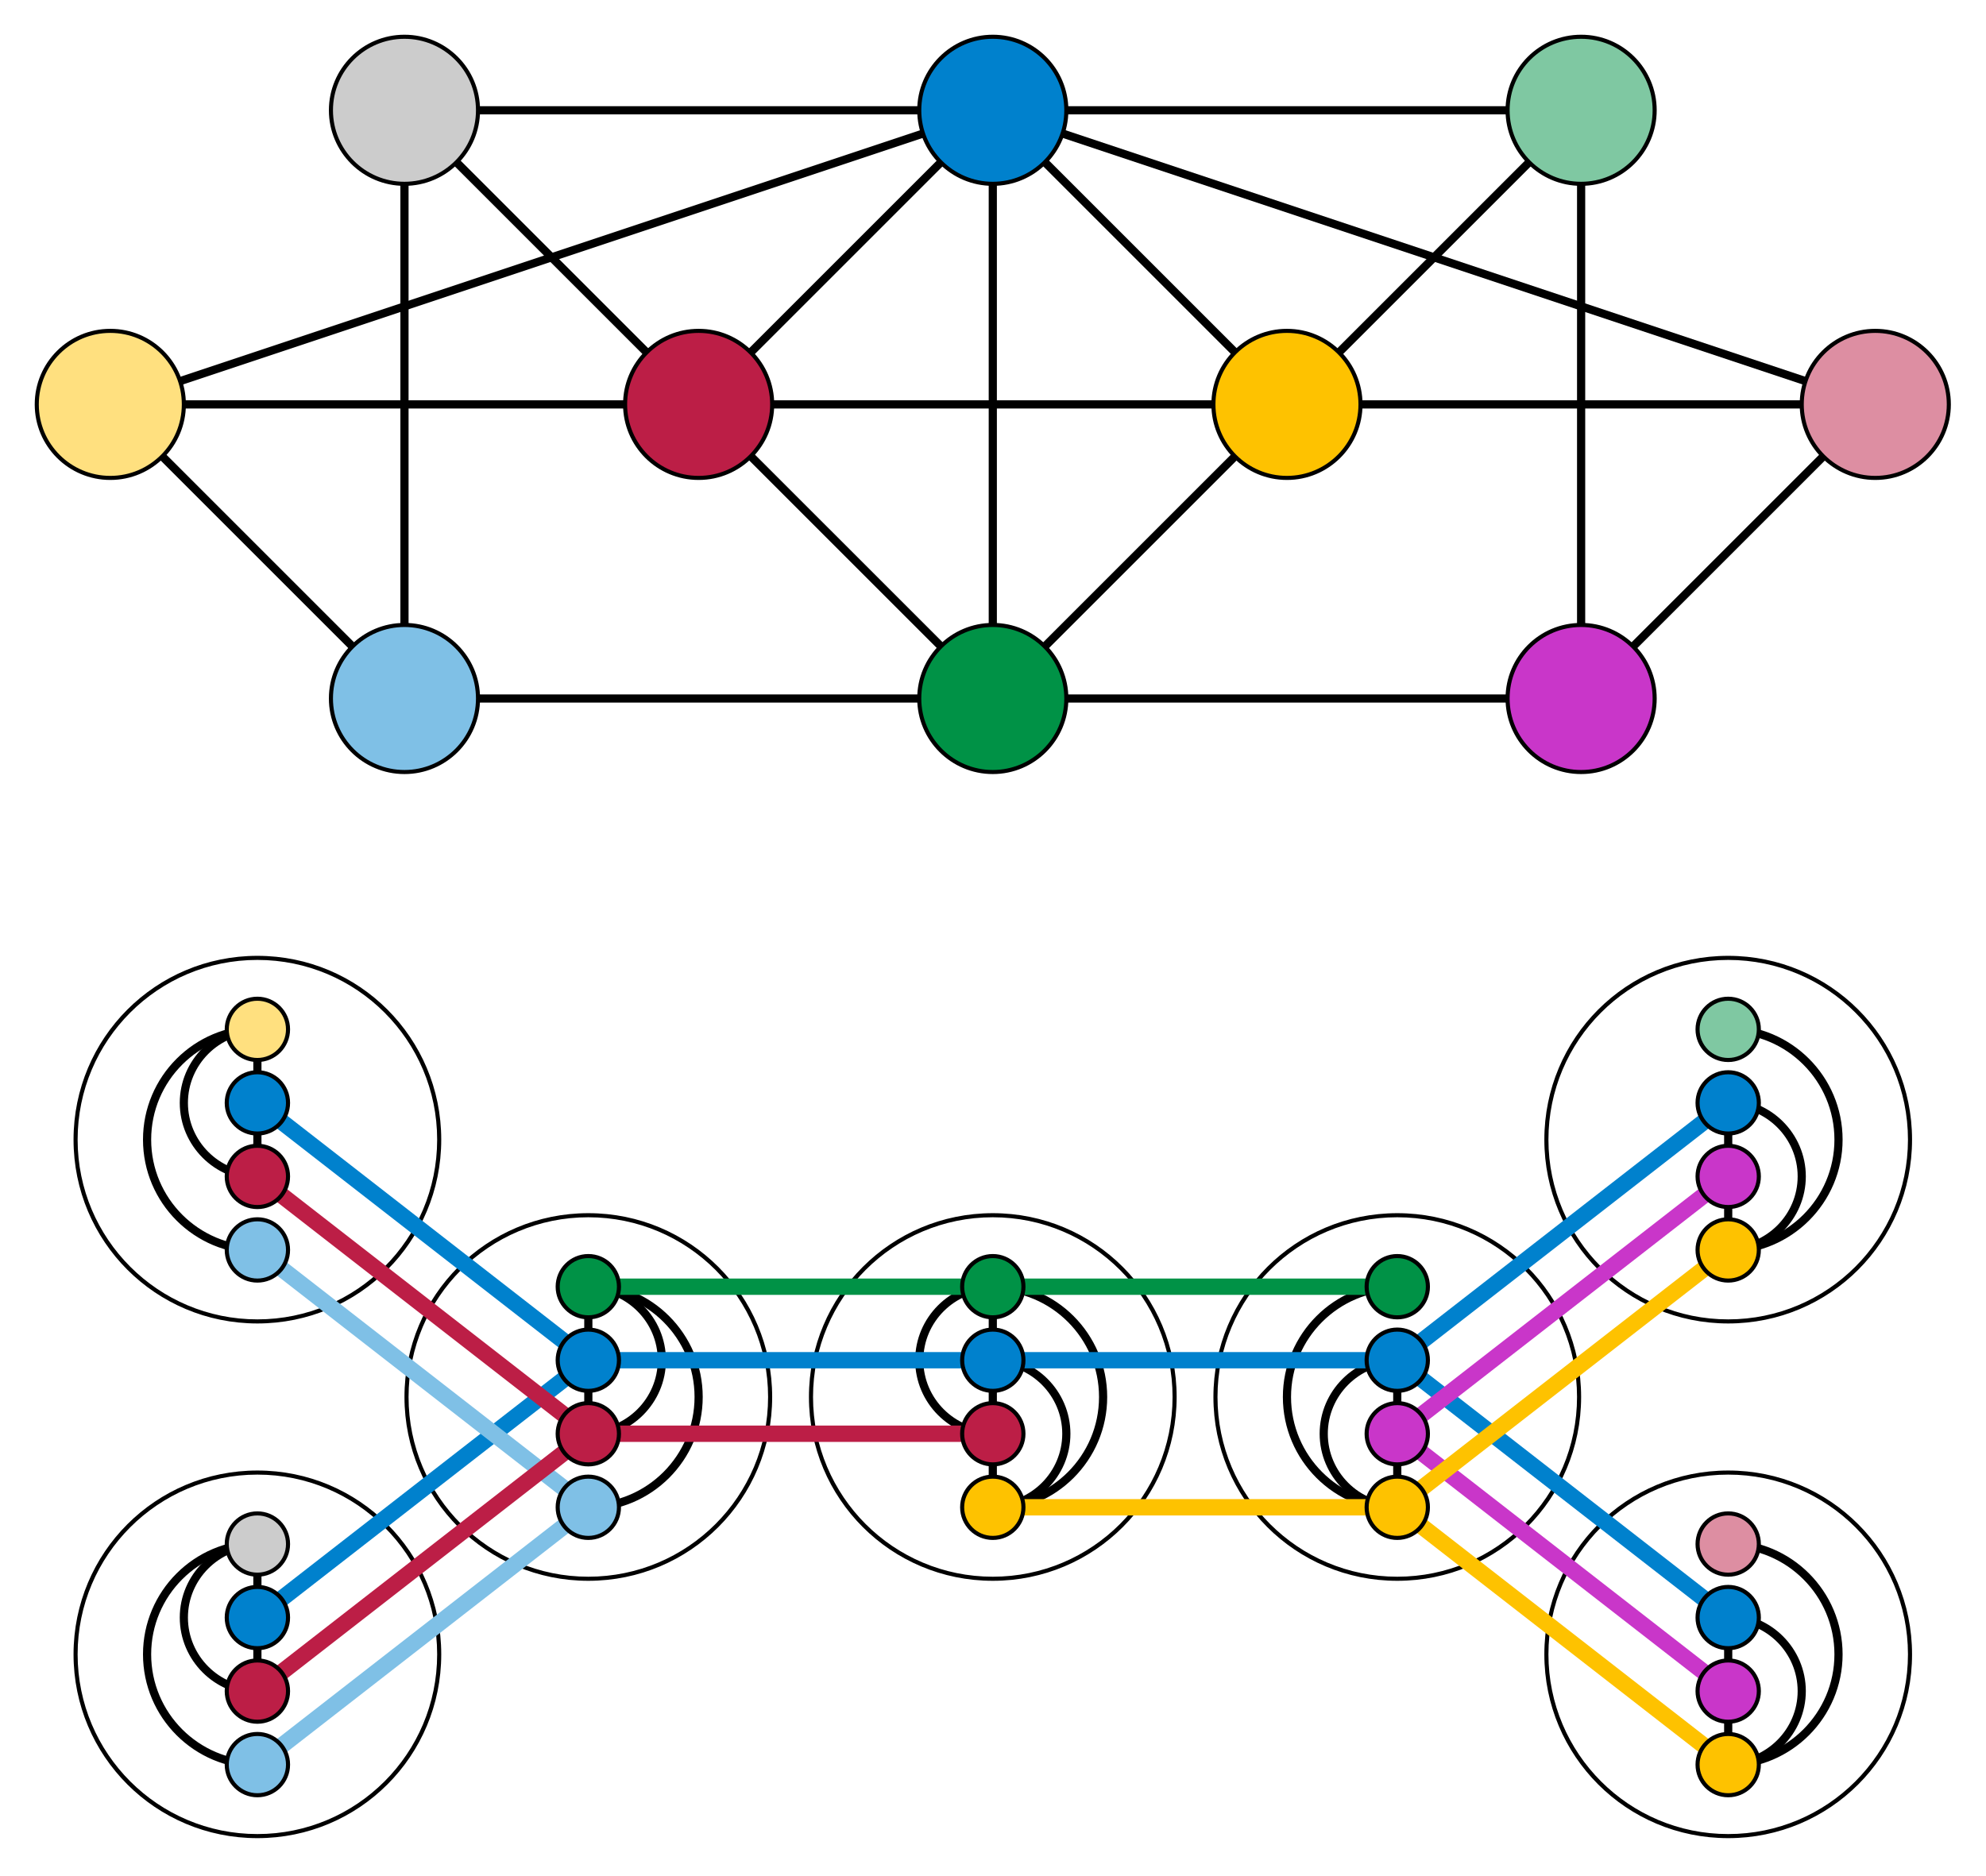
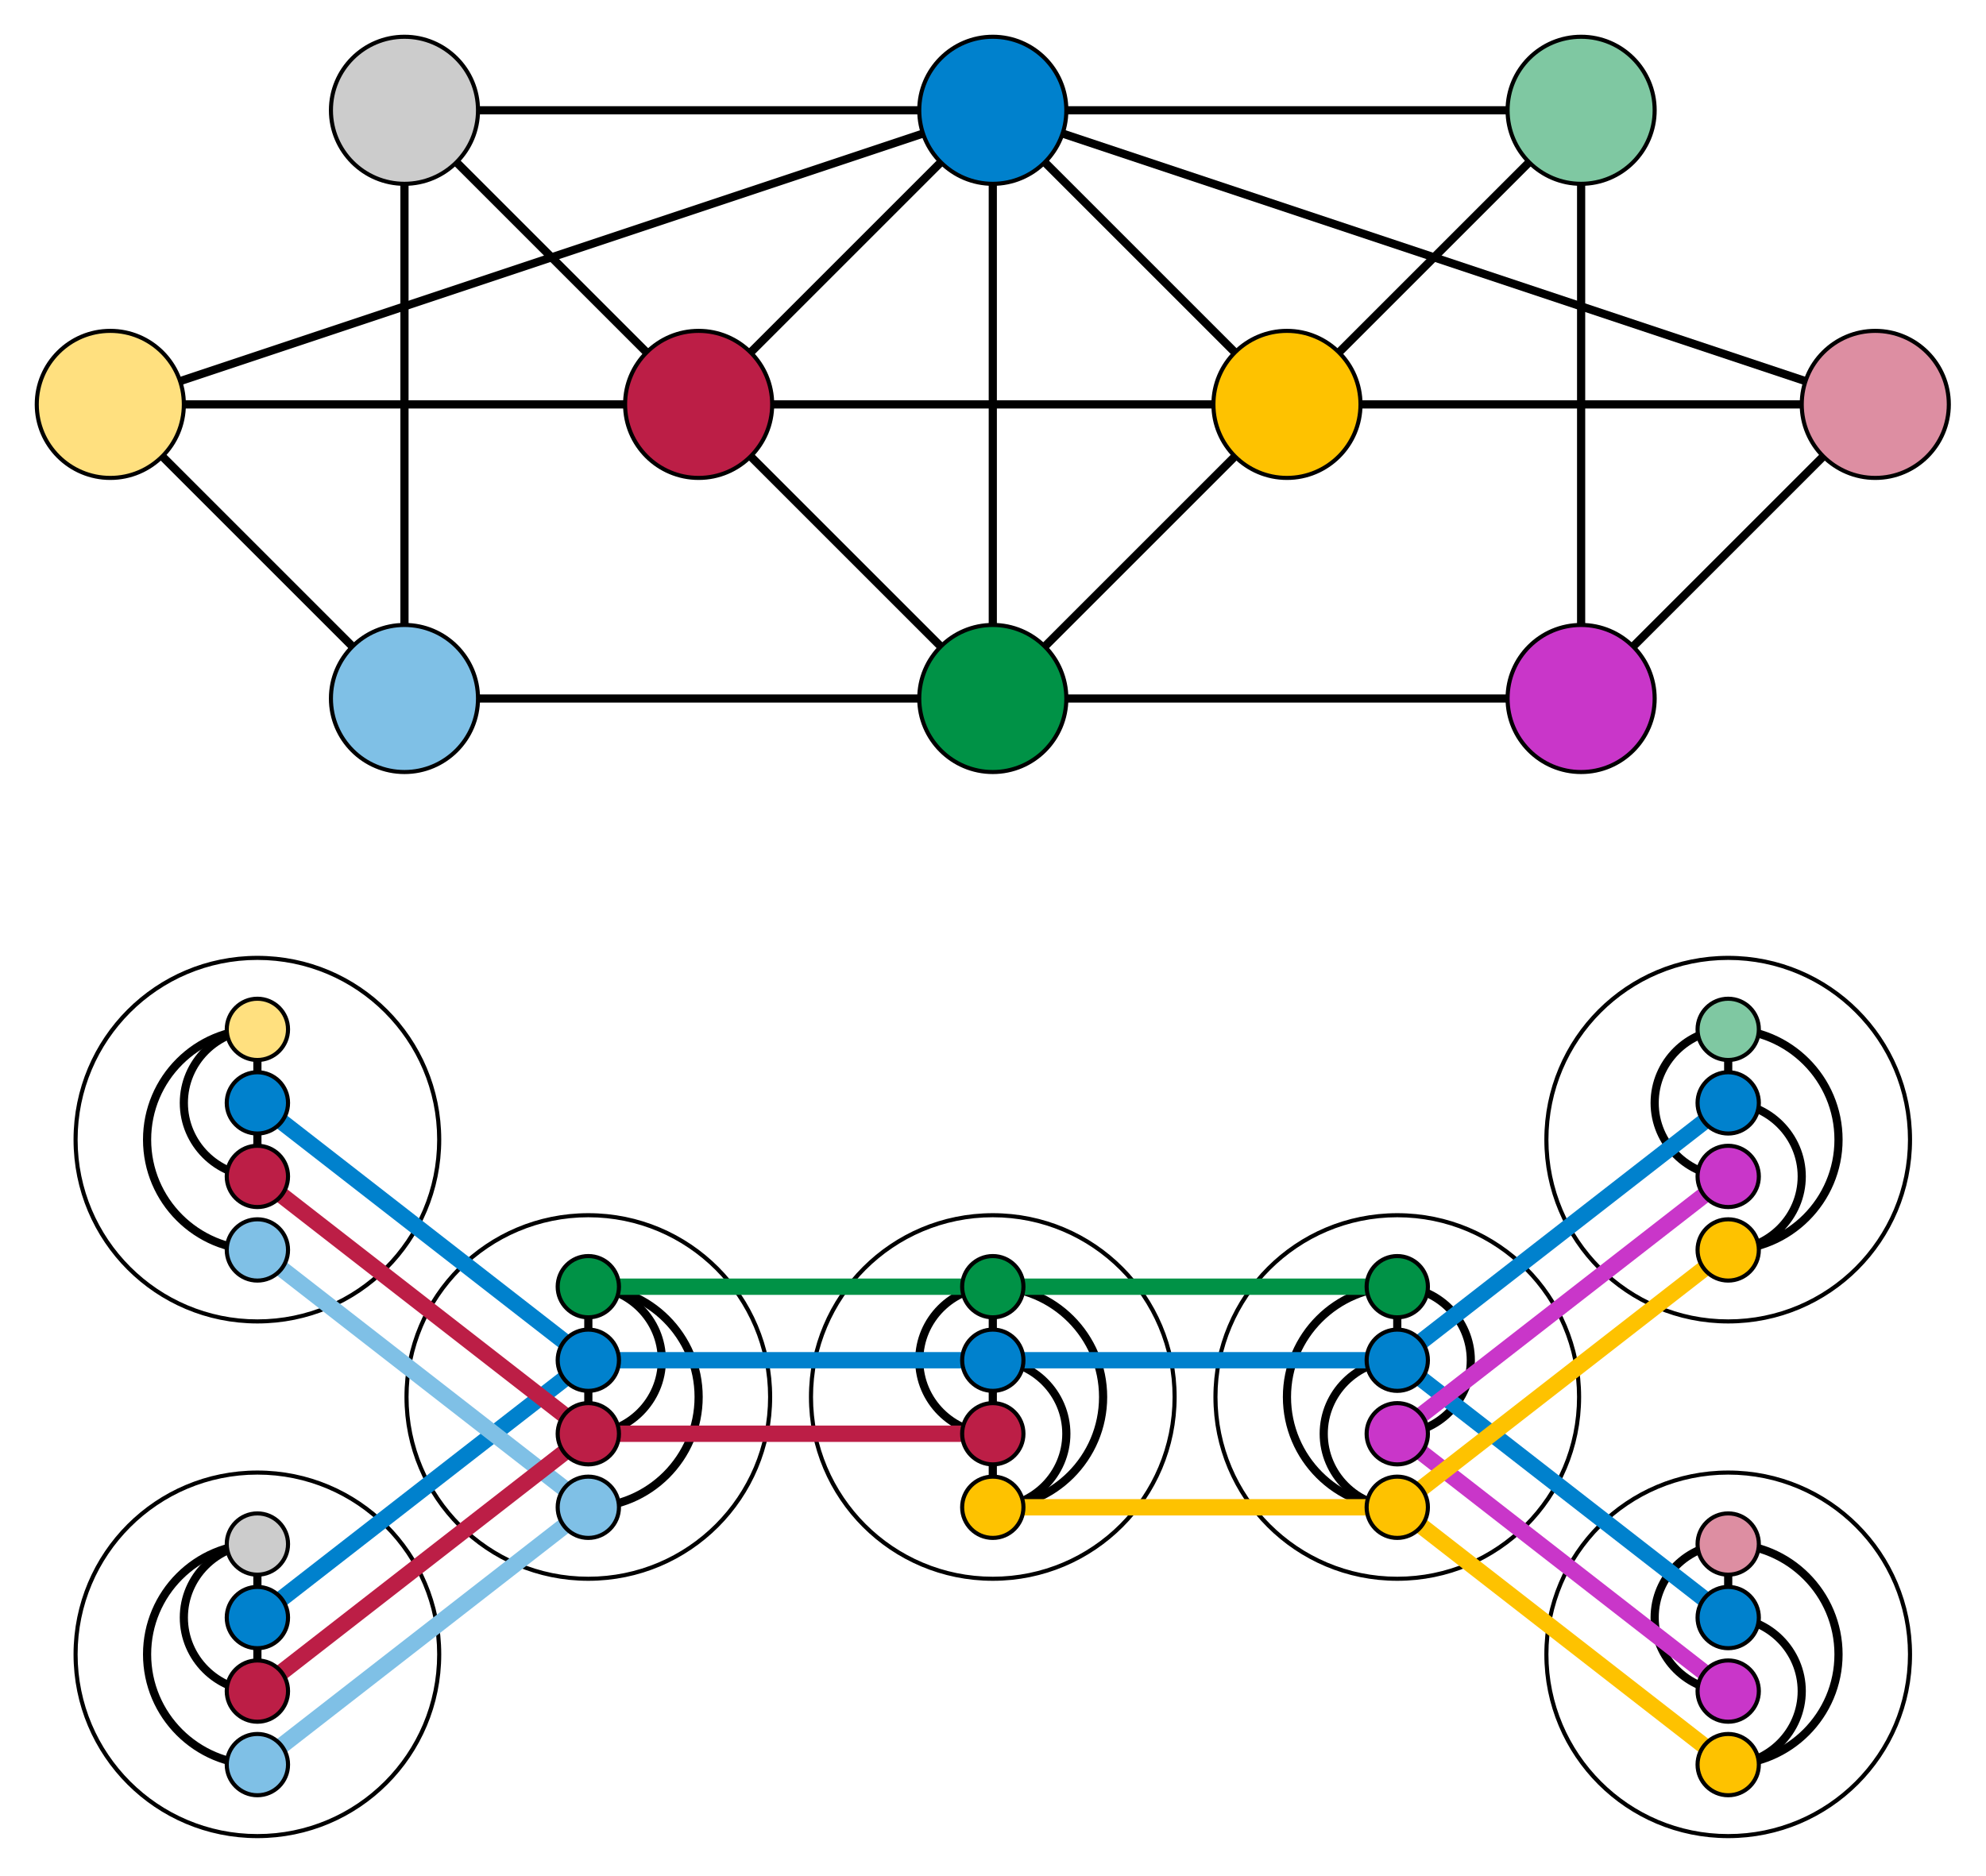
<svg xmlns="http://www.w3.org/2000/svg" width="486.1" height="459.1">
  <path d="M63 235c24.3 0 44 19.7 44 44s-19.7 44-44 44-44-19.7-44-44 19.7-44 44-44m0-1c-24.9 0-45 20.1-45 45s20.1 45 45 45 45-20.1 45-45-20.1-45-45-45zm0 127c24.3 0 44 19.7 44 44s-19.7 44-44 44-44-19.7-44-44 19.7-44 44-44m0-1c-24.9 0-45 20.1-45 45s20.1 45 45 45 45-20.1 45-45-20.1-45-45-45zm81-62c24.3 0 44 19.7 44 44s-19.7 44-44 44-44-19.7-44-44 19.7-44 44-44m0-1c-24.9 0-45 20.1-45 45s20.1 45 45 45 45-20.1 45-45-20.1-45-45-45zm99 1c24.3 0 44 19.7 44 44s-19.7 44-44 44-44-19.7-44-44 19.7-44 44-44m0-1c-24.9 0-45 20.1-45 45s20.1 45 45 45 45-20.1 45-45-20.1-45-45-45zm99 1c24.3 0 44 19.7 44 44s-19.7 44-44 44-44-19.7-44-44 19.7-44 44-44m0-1c-24.9 0-45 20.1-45 45s20.1 45 45 45 45-20.1 45-45-20.1-45-45-45zm81-62c24.3 0 44 19.7 44 44s-19.7 44-44 44-44-19.7-44-44 19.7-44 44-44m0-1c-24.9 0-45 20.1-45 45s20.1 45 45 45 45-20.1 45-45-20.1-45-45-45zm0 127c24.3 0 44 19.7 44 44s-19.7 44-44 44-44-19.7-44-44 19.7-44 44-44m0-1c-24.9 0-45 20.1-45 45s20.1 45 45 45 45-20.1 45-45-20.1-45-45-45z" />
  <g fill="none" stroke="#000" stroke-width="2">
-     <path d="M171 99h144m-72 72V27m216 72H315l72-72M27 99h144L99 27" />
+     <path d="M423 414c-9.9 0-18-8.1-18-18s8.1-18 18-18m0-90c-9.9 0-18-8.1-18-18s8.1-18 18-18m-81 99c9.9 0 18-8.1 18-18s-8.1-18-18-18M171 99h144m-72 72V27m216 72H315l72-72M27 99h144L99 27" />
    <path d="M99 171V27h288v144" />
    <path d="M243 171h144l72-72-216-72L27 99l72 72h144z" />
-     <path d="M171.047 98.977l71.984-71.984 71.983 71.984-71.983 71.983zM144 351c9.9 0 18-8.1 18-18s-8.1-18-18-18v36zm99 0c-9.9 0-18-8.1-18-18s8.1-18 18-18v36zm0-36c14.9 0 27 12.1 27 27s-12.1 27-27 27" />
+     <path d="M171 99l72-72 72 72-72 72-72-72zm-27 252c9.9 0 18-8.1 18-18s-8.1-18-18-18v36zm99 0c-9.9 0-18-8.1-18-18s8.1-18 18-18v36zm0-36c14.9 0 27 12.1 27 27s-12.1 27-27 27" />
    <path d="M144 315c14.9 0 27 12.1 27 27s-12.1 27-27 27m-81-81c-9.9 0-18-8.1-18-18s8.1-18 18-18v36z" />
    <path d="M63 252c-14.9 0-27 12.1-27 27s12.1 27 27 27m0 108c-9.9 0-18-8.1-18-18s8.1-18 18-18v36z" />
-     <path d="M63 378c-14.9 0-27 12.1-27 27s12.1 27 27 27m180-81v18c9.9 0 18-8.1 18-18s-8.1-18-18-18m99 0c-9.9 0-18 8.1-18 18s8.1 18 18 18v-36z" />
-     <path d="M342 369c-14.9 0-27-12.1-27-27s12.1-27 27-27m81 81c9.9 0 18 8.1 18 18s-8.1 18-18 18v-36z" />
-     <path d="M423 432c14.9 0 27-12.1 27-27s-12.1-27-27-27m0-108c9.9 0 18 8.1 18 18s-8.1 18-18 18v-36z" />
-     <path d="M423 306c14.9 0 27-12.1 27-27s-12.1-27-27-27" />
+     <path d="M63 378c-14.9 0-27 12.1-27 27s12.1 27 27 27m180-81v18c9.9 0 18-8.1 18-18s-8.1-18-18-18m99-18v18c-9.9 0-18 8.1-18 18s8.1 18 18 18" />
+     <path d="M342 369c-14.9 0-27-12.1-27-27s12.1-27 27-27m81 81c9.9 0 18 8.1 18 18s-8.1 18-18 18" />
+     <path d="M423 432c14.9 0 27-12.1 27-27s-12.1-27-27-27v18m0-90c14.9 0 27-12.1 27-27s-12.1-27-27-27v18c9.9 0 18 8.1 18 18s-8.1 18-18 18" />
  </g>
-   <path fill="none" stroke="#0081cd" stroke-width="4" d="M144 333h198M63 396l81-63-81-63m360 126l-81-63 81-63" />
-   <path fill="none" stroke="#c936c9" stroke-width="4" d="M423 414l-81-63 81-63" />
-   <path fill="none" stroke="#fec200" stroke-width="4" d="M342 369h-99m180 63l-81-63 81-63" />
-   <path fill="none" stroke="#009246" stroke-width="4" d="M144 315h198" />
-   <path fill="none" stroke="#7fc0e6" stroke-width="4" d="M63 432l81-63-81-63" />
-   <path fill="none" stroke="#bc1e46" stroke-width="4" d="M243 351h-99m-81 63l81-63-81-63" />
+   <path d="M144 333h198M63 396l81-63-81-63m360 126l-81-63 81-63" fill="none" stroke="#0081cd" stroke-width="4" />
+   <path d="M423 414l-81-63 81-63" fill="none" stroke="#c936c9" stroke-width="4" />
+   <path d="M342 369h-99m180 63l-81-63 81-63" fill="none" stroke="#fec200" stroke-width="4" />
+   <path d="M144 315h198" fill="none" stroke="#009246" stroke-width="4" />
+   <path d="M63 432l81-63-81-63" fill="none" stroke="#7fc0e6" stroke-width="4" />
+   <path d="M243 351h-99m-81 63l81-63-81-63" fill="none" stroke="#bc1e46" stroke-width="4" />
  <g stroke="#000">
    <g fill="#ffe07f">
      <circle cx="27" cy="99" r="18" />
      <circle cx="63" cy="252" r="7.5" />
    </g>
    <g fill="#ccc">
      <circle cx="99" cy="27" r="18" />
      <circle cx="63" cy="378" r="7.5" />
    </g>
    <g fill="#7fc0e6">
      <circle cx="99" cy="171" r="18" />
      <circle cx="63" cy="306" r="7.5" />
      <circle cx="63" cy="432" r="7.5" />
      <circle cx="144" cy="369" r="7.5" />
    </g>
    <g fill="#bc1e46">
      <circle cx="171" cy="99" r="18" />
      <circle cx="63" cy="288" r="7.5" />
      <circle cx="63" cy="414" r="7.5" />
      <circle cx="144" cy="351" r="7.5" />
      <circle cx="243" cy="351" r="7.5" />
    </g>
    <g fill="#009246">
      <circle cx="243" cy="171" r="18" />
      <circle cx="144" cy="315" r="7.5" />
      <circle cx="243" cy="315" r="7.5" />
      <circle cx="342" cy="315" r="7.5" />
    </g>
    <g fill="#7fc8a2">
      <circle cx="387" cy="27" r="18" />
      <circle cx="423" cy="252" r="7.5" />
    </g>
    <g fill="#dd8ea2">
      <circle cx="459" cy="99" r="18" />
      <circle cx="423" cy="378" r="7.5" />
    </g>
    <g fill="#0081cd">
      <circle cx="243" cy="27" r="18" />
      <circle cx="63" cy="270" r="7.5" />
      <circle cx="63" cy="396" r="7.5" />
      <circle cx="144" cy="333" r="7.5" />
      <circle cx="243" cy="333" r="7.5" />
      <circle cx="342" cy="333" r="7.5" />
      <circle cx="423" cy="270" r="7.5" />
      <circle cx="423" cy="396" r="7.5" />
    </g>
    <g fill="#c936c9">
      <circle cx="387" cy="171" r="18" />
      <circle cx="342" cy="351" r="7.5" />
      <circle cx="423" cy="288" r="7.5" />
      <circle cx="423" cy="414" r="7.5" />
    </g>
    <g fill="#fec200">
      <circle cx="315" cy="99" r="18" />
      <circle cx="243" cy="369" r="7.5" />
      <circle cx="342" cy="369" r="7.5" />
      <circle cx="423" cy="306" r="7.5" />
      <circle cx="423" cy="432" r="7.5" />
    </g>
  </g>
</svg>
